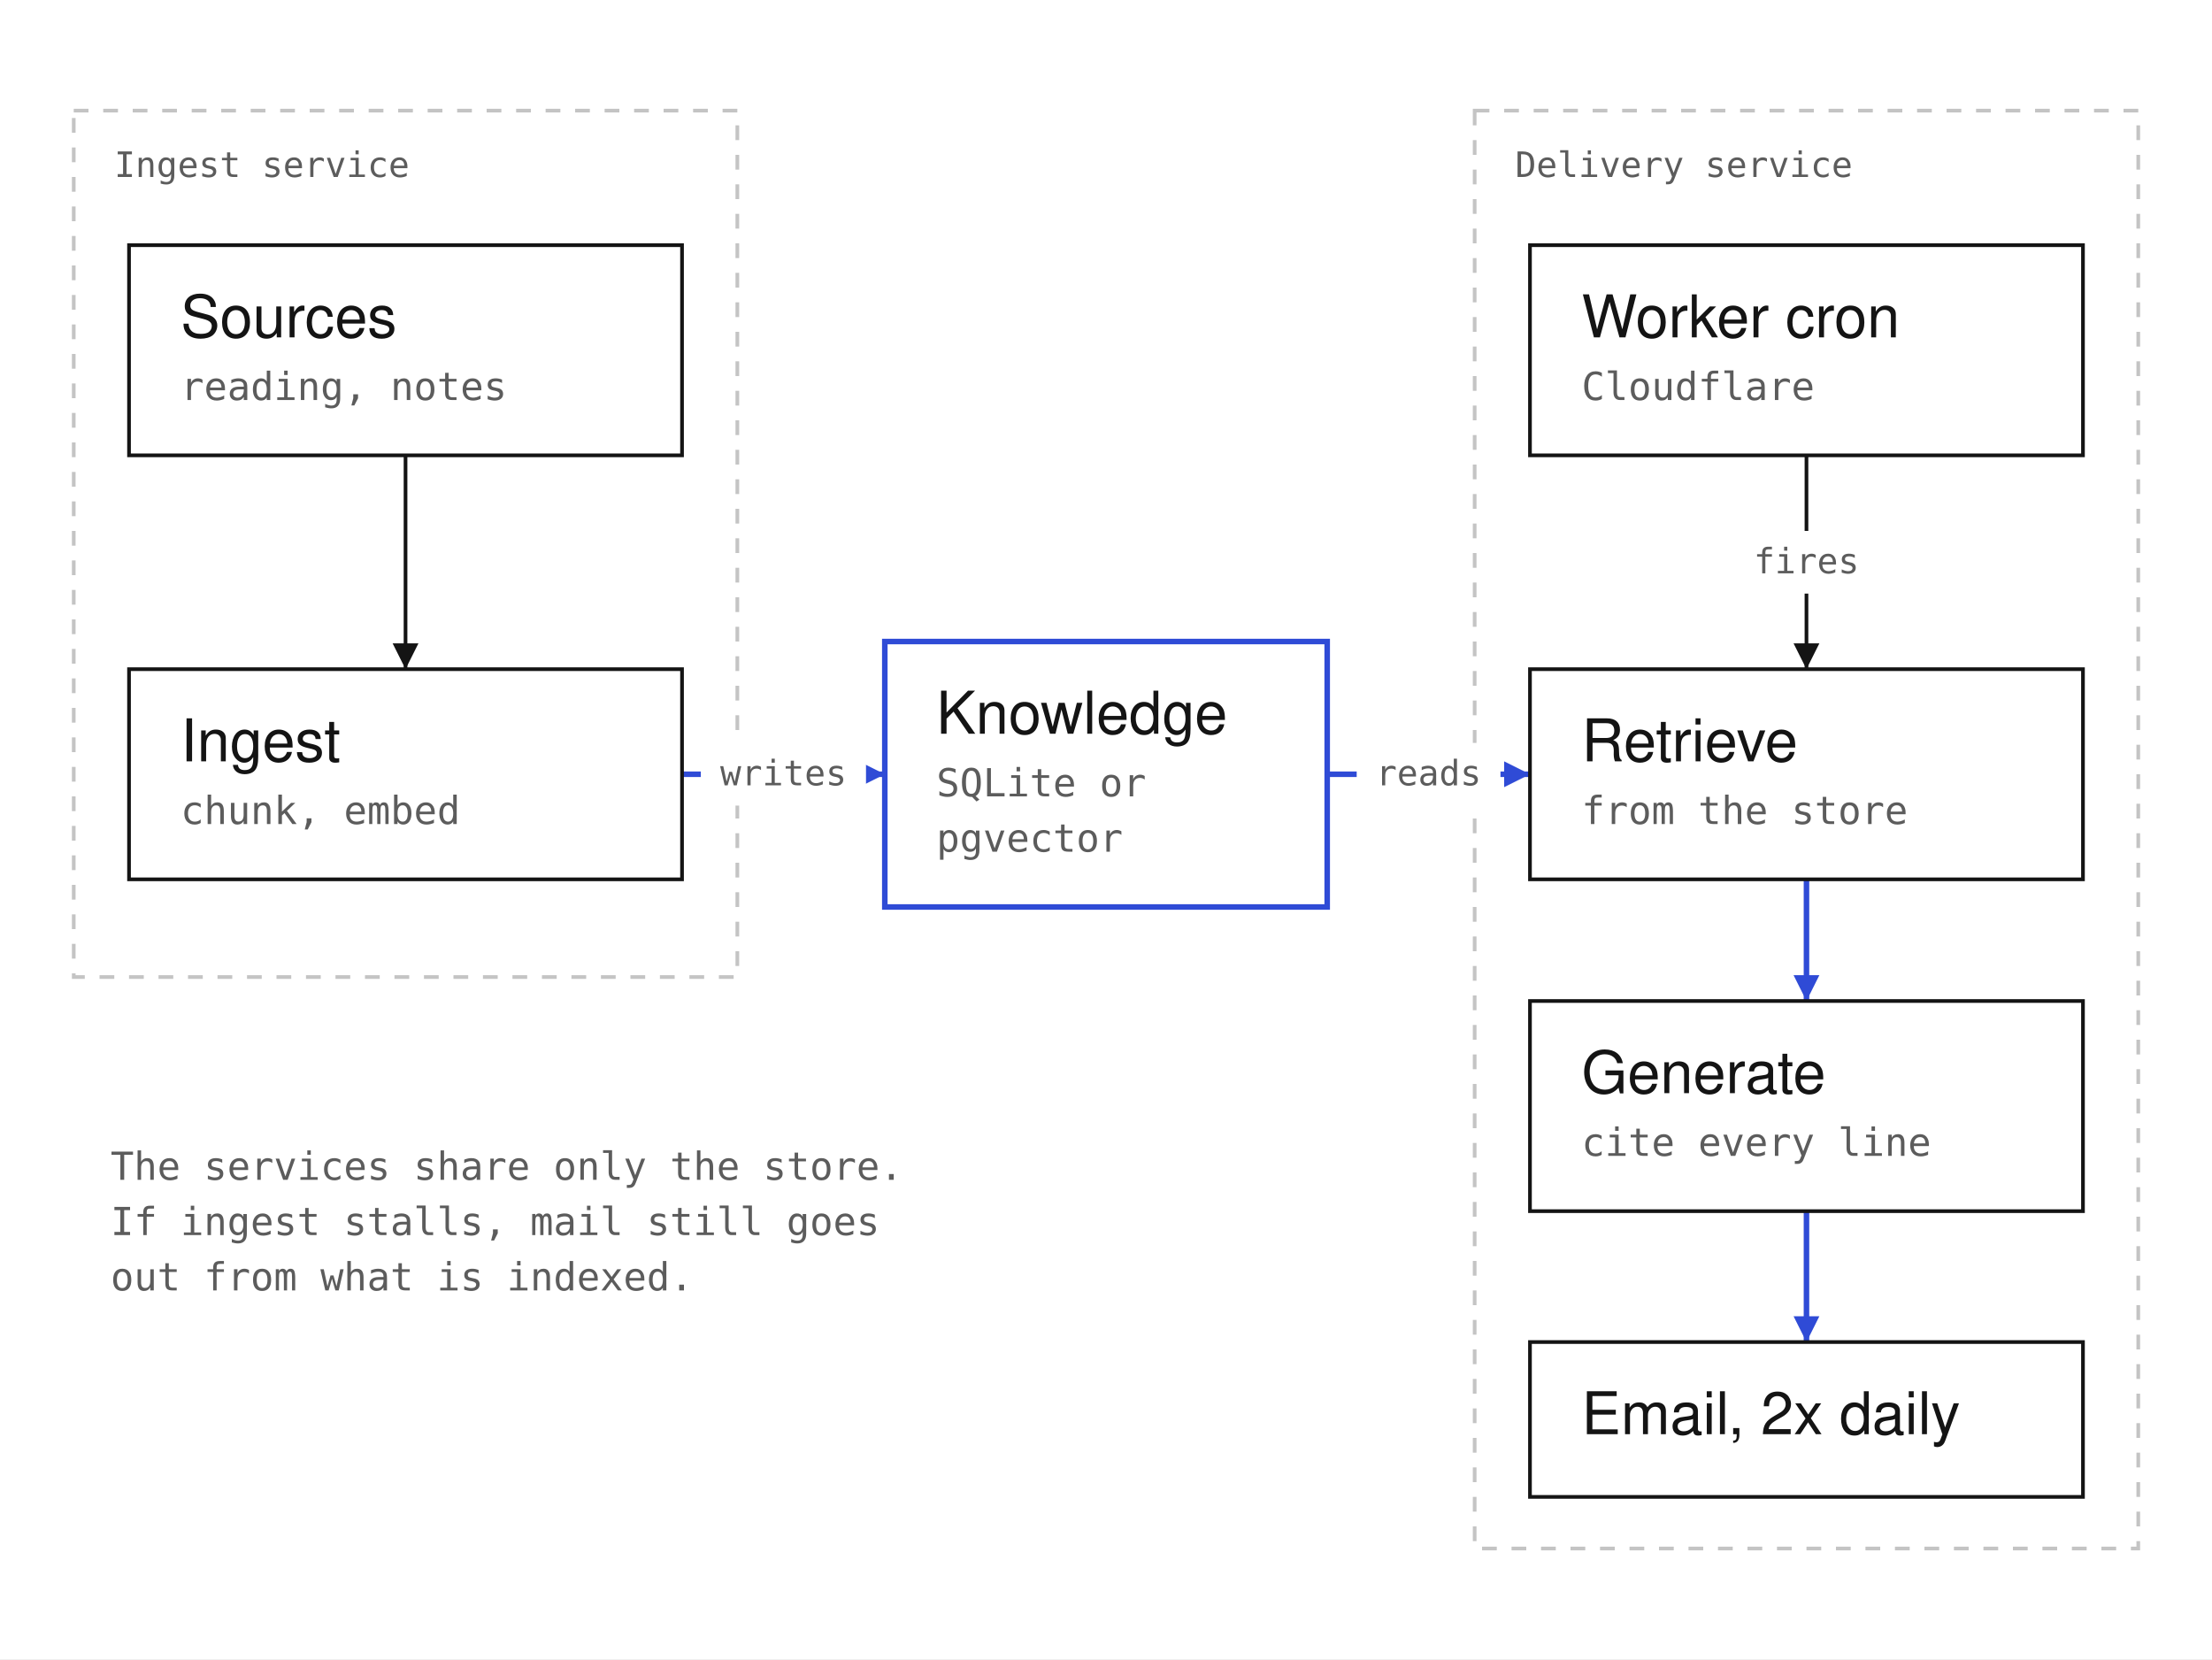
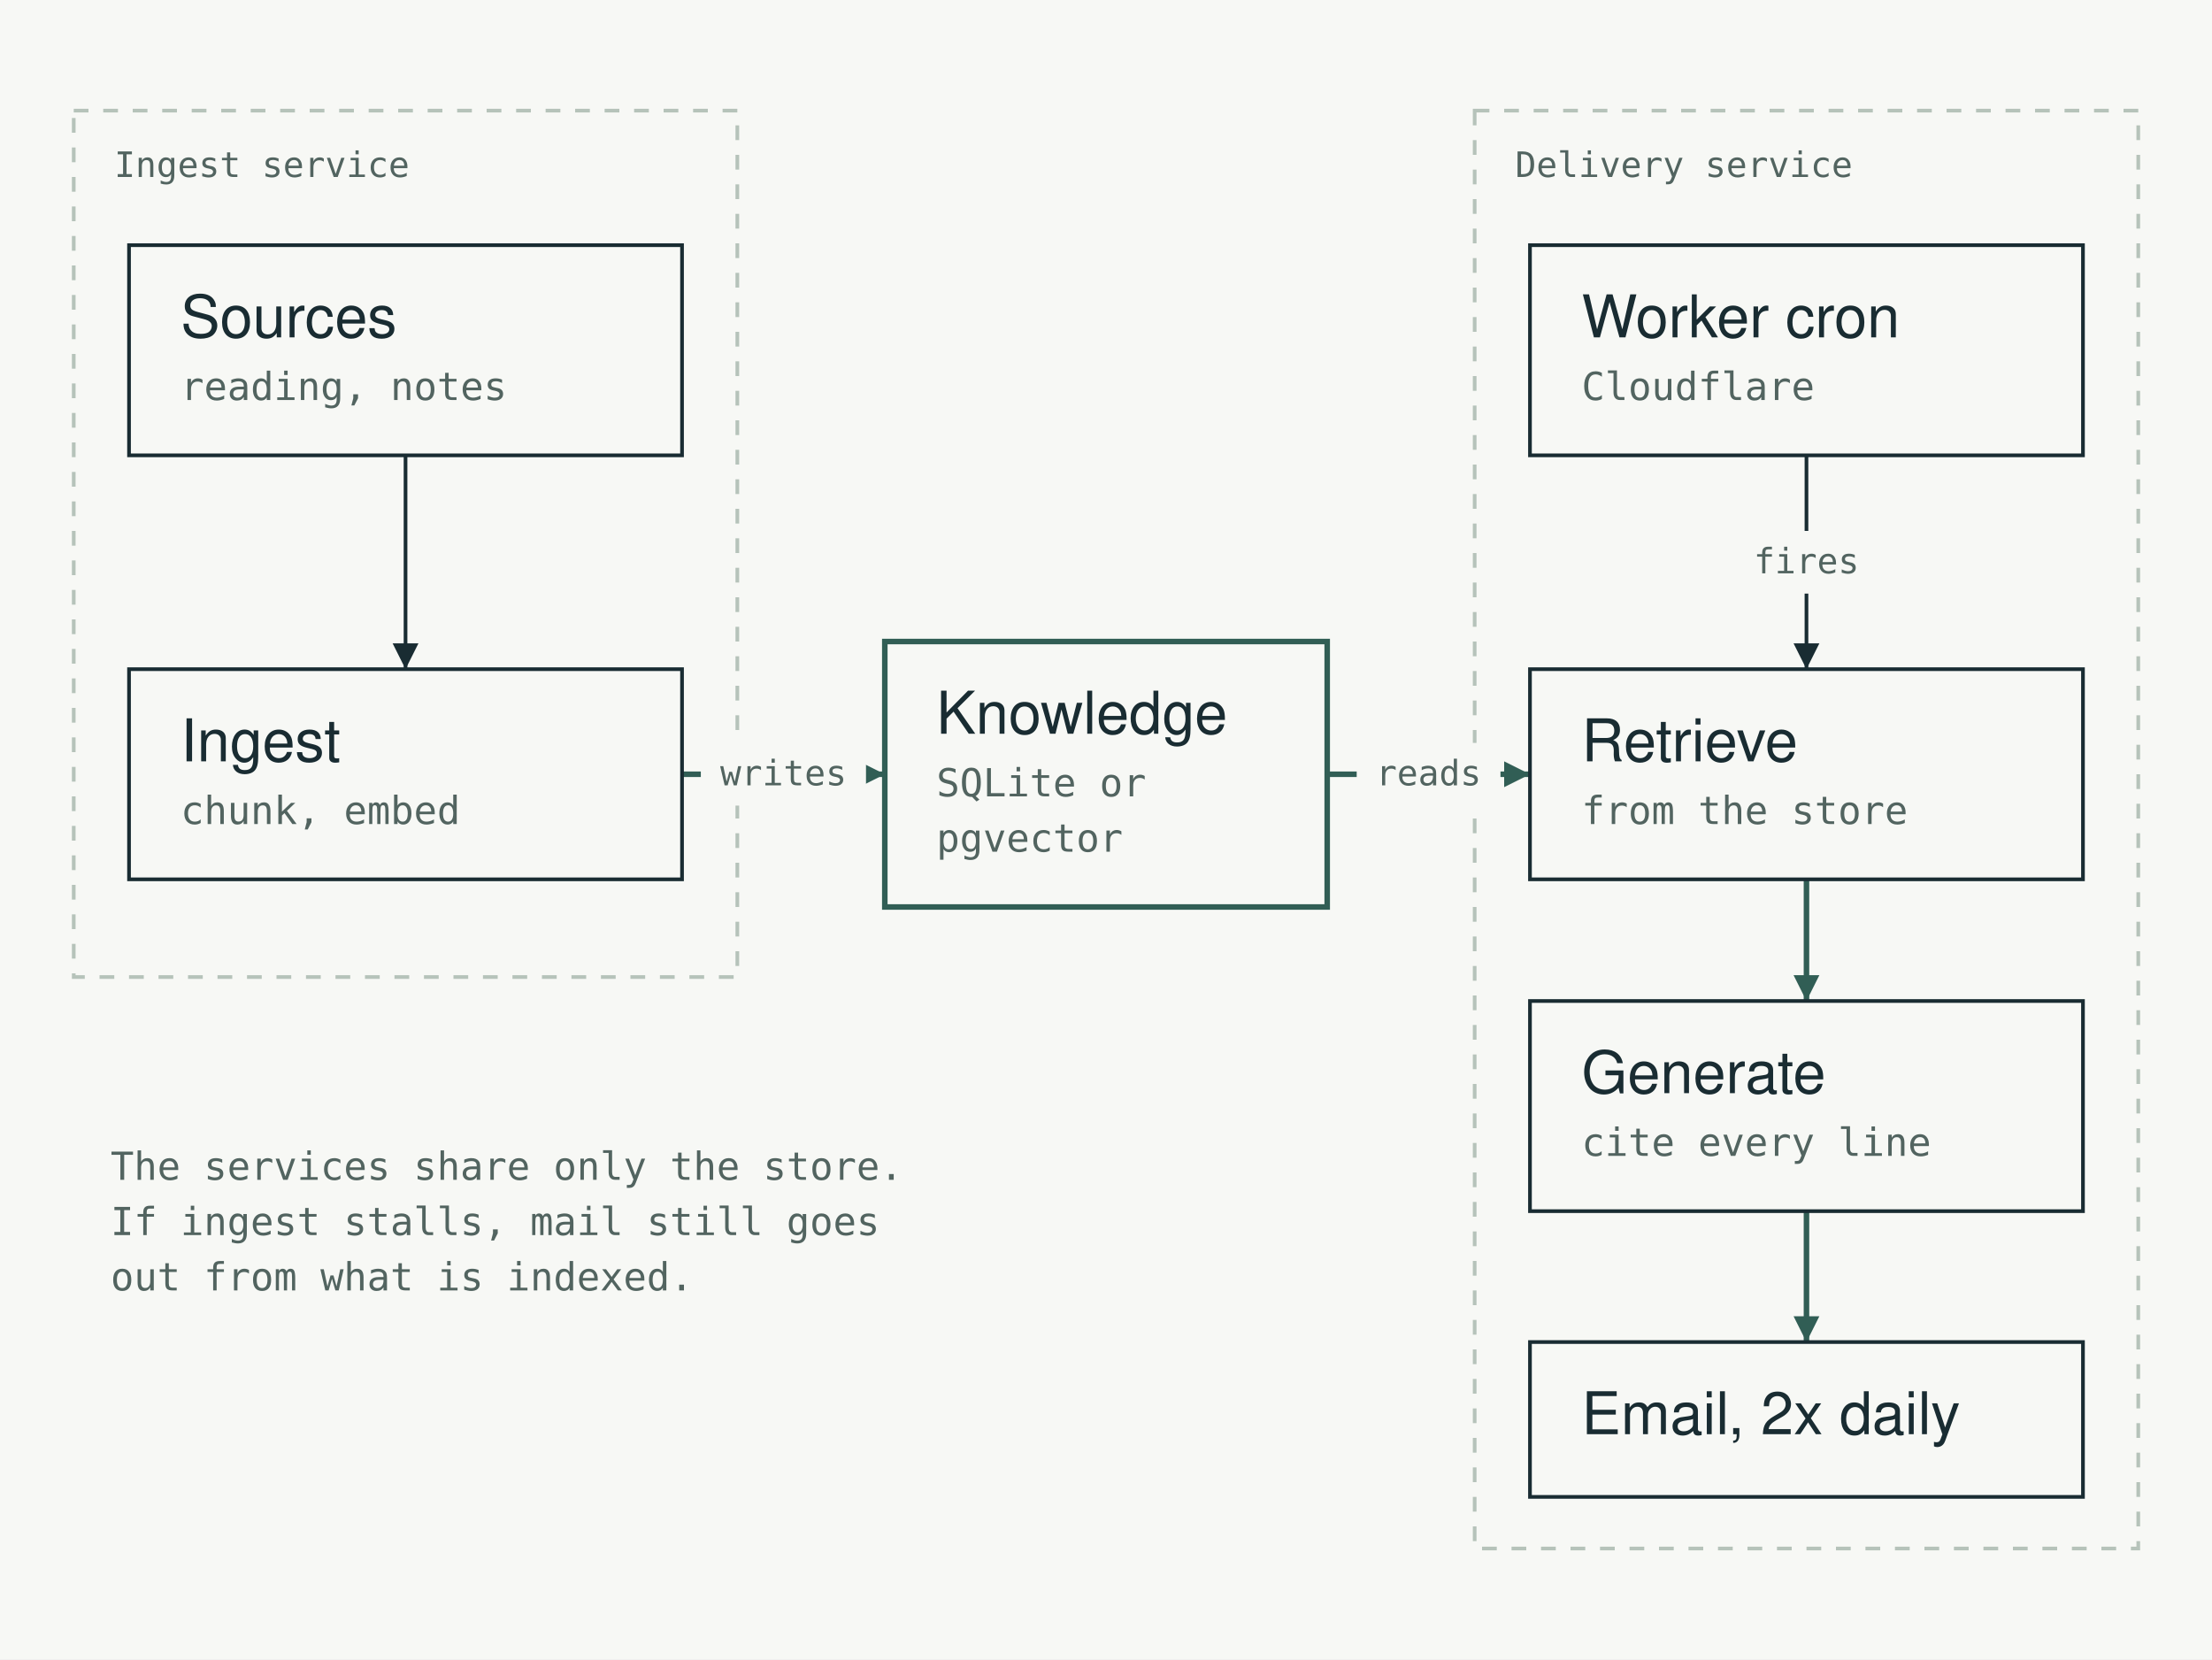
<svg xmlns="http://www.w3.org/2000/svg" viewBox="0 0 1200 900" role="img" aria-labelledby="personal-ai-digest-title personal-ai-digest-desc">
-   <rect width="1200" height="900" fill="#ffffff" />
-   <rect x="40" y="60" width="360" height="470" fill="none" stroke="#c4c4c4" stroke-width="2" stroke-dasharray="8 8" />
-   <text x="62" y="96" fill="#5c5c5c" font-family="ui-monospace, Menlo, Consolas, monospace" font-size="19">Ingest service</text>
-   <rect x="800" y="60" width="360" height="780" fill="none" stroke="#c4c4c4" stroke-width="2" stroke-dasharray="8 8" />
-   <text x="822" y="96" fill="#5c5c5c" font-family="ui-monospace, Menlo, Consolas, monospace" font-size="19">Delivery service</text>
-   <path d="M 220 247 L 220 363" fill="none" stroke="#141414" stroke-width="2" />
-   <path d="M 220 363 L 213 349 L 227 349 Z" fill="#141414" />
-   <path d="M 370 420 L 480 420" fill="none" stroke="#2f4bd6" stroke-width="3" />
-   <path d="M 480 420 L 466 427 L 466 413 Z" fill="#2f4bd6" />
-   <rect x="380.2" y="403" width="89.6" height="34" fill="#ffffff" />
-   <text x="425" y="426" text-anchor="middle" fill="#5c5c5c" font-family="ui-monospace, Menlo, Consolas, monospace" font-size="19">writes</text>
-   <path d="M 720 420 L 830 420" fill="none" stroke="#2f4bd6" stroke-width="3" />
-   <path d="M 830 420 L 816 427 L 816 413 Z" fill="#2f4bd6" />
-   <rect x="736" y="403" width="78" height="34" fill="#ffffff" />
-   <text x="775" y="426" text-anchor="middle" fill="#5c5c5c" font-family="ui-monospace, Menlo, Consolas, monospace" font-size="19">reads</text>
-   <path d="M 980 247 L 980 363" fill="none" stroke="#141414" stroke-width="2" />
-   <path d="M 980 363 L 973 349 L 987 349 Z" fill="#141414" />
-   <rect x="941" y="288" width="78" height="34" fill="#ffffff" />
-   <text x="980" y="311" text-anchor="middle" fill="#5c5c5c" font-family="ui-monospace, Menlo, Consolas, monospace" font-size="19">fires</text>
-   <path d="M 980 477 L 980 543" fill="none" stroke="#2f4bd6" stroke-width="3" />
-   <path d="M 980 543 L 973 529 L 987 529 Z" fill="#2f4bd6" />
-   <path d="M 980 657 L 980 728" fill="none" stroke="#2f4bd6" stroke-width="3" />
-   <path d="M 980 728 L 973 714 L 987 714 Z" fill="#2f4bd6" />
-   <rect x="70" y="133" width="300" height="114" fill="#ffffff" stroke="#141414" stroke-width="2" />
-   <text x="98" y="183" fill="#141414" font-family="'Helvetica Neue', Helvetica, Arial, sans-serif" font-size="32" font-weight="500">Sources</text>
-   <text x="98" y="217" fill="#5c5c5c" font-family="ui-monospace, Menlo, Consolas, monospace" font-size="21">reading, notes</text>
-   <rect x="70" y="363" width="300" height="114" fill="#ffffff" stroke="#141414" stroke-width="2" />
-   <text x="98" y="413" fill="#141414" font-family="'Helvetica Neue', Helvetica, Arial, sans-serif" font-size="32" font-weight="500">Ingest</text>
-   <text x="98" y="447" fill="#5c5c5c" font-family="ui-monospace, Menlo, Consolas, monospace" font-size="21">chunk, embed</text>
-   <rect x="480" y="348" width="240" height="144" fill="#ffffff" stroke="#2f4bd6" stroke-width="3" />
-   <text x="508" y="398" fill="#141414" font-family="'Helvetica Neue', Helvetica, Arial, sans-serif" font-size="32" font-weight="500">Knowledge</text>
-   <text x="508" y="432" fill="#5c5c5c" font-family="ui-monospace, Menlo, Consolas, monospace" font-size="21">SQLite or</text>
-   <text x="508" y="462" fill="#5c5c5c" font-family="ui-monospace, Menlo, Consolas, monospace" font-size="21">pgvector</text>
-   <rect x="830" y="133" width="300" height="114" fill="#ffffff" stroke="#141414" stroke-width="2" />
-   <text x="858" y="183" fill="#141414" font-family="'Helvetica Neue', Helvetica, Arial, sans-serif" font-size="32" font-weight="500">Worker cron</text>
-   <text x="858" y="217" fill="#5c5c5c" font-family="ui-monospace, Menlo, Consolas, monospace" font-size="21">Cloudflare</text>
-   <rect x="830" y="363" width="300" height="114" fill="#ffffff" stroke="#141414" stroke-width="2" />
-   <text x="858" y="413" fill="#141414" font-family="'Helvetica Neue', Helvetica, Arial, sans-serif" font-size="32" font-weight="500">Retrieve</text>
-   <text x="858" y="447" fill="#5c5c5c" font-family="ui-monospace, Menlo, Consolas, monospace" font-size="21">from the store</text>
-   <rect x="830" y="543" width="300" height="114" fill="#ffffff" stroke="#141414" stroke-width="2" />
-   <text x="858" y="593" fill="#141414" font-family="'Helvetica Neue', Helvetica, Arial, sans-serif" font-size="32" font-weight="500">Generate</text>
-   <text x="858" y="627" fill="#5c5c5c" font-family="ui-monospace, Menlo, Consolas, monospace" font-size="21">cite every line</text>
-   <rect x="830" y="728" width="300" height="84" fill="#ffffff" stroke="#141414" stroke-width="2" />
-   <text x="858" y="778" fill="#141414" font-family="'Helvetica Neue', Helvetica, Arial, sans-serif" font-size="32" font-weight="500">Email, 2x daily</text>
-   <text x="60" y="640" fill="#5c5c5c" font-family="ui-monospace, Menlo, Consolas, monospace" font-size="21">The services share only the store.</text>
-   <text x="60" y="670" fill="#5c5c5c" font-family="ui-monospace, Menlo, Consolas, monospace" font-size="21">If ingest stalls, mail still goes</text>
-   <text x="60" y="700" fill="#5c5c5c" font-family="ui-monospace, Menlo, Consolas, monospace" font-size="21">out from what is indexed.</text>
+   <rect width="1200" height="900" fill="#f7f8f5" />
+   <rect x="40" y="60" width="360" height="470" fill="none" stroke="#b6c3ba" stroke-width="2" stroke-dasharray="8 8" />
+   <text x="62" y="96" fill="#526460" font-family="ui-monospace, Menlo, Consolas, monospace" font-size="19">Ingest service</text>
+   <rect x="800" y="60" width="360" height="780" fill="none" stroke="#b6c3ba" stroke-width="2" stroke-dasharray="8 8" />
+   <text x="822" y="96" fill="#526460" font-family="ui-monospace, Menlo, Consolas, monospace" font-size="19">Delivery service</text>
+   <path d="M 220 247 L 220 363" fill="none" stroke="#192c32" stroke-width="2" />
+   <path d="M 220 363 L 213 349 L 227 349 Z" fill="#192c32" />
+   <path d="M 370 420 L 480 420" fill="none" stroke="#315e55" stroke-width="3" />
+   <path d="M 480 420 L 466 427 L 466 413 Z" fill="#315e55" />
+   <rect x="380.2" y="403" width="89.6" height="34" fill="#f7f8f5" />
+   <text x="425" y="426" text-anchor="middle" fill="#526460" font-family="ui-monospace, Menlo, Consolas, monospace" font-size="19">writes</text>
+   <path d="M 720 420 L 830 420" fill="none" stroke="#315e55" stroke-width="3" />
+   <path d="M 830 420 L 816 427 L 816 413 Z" fill="#315e55" />
+   <rect x="736" y="403" width="78" height="34" fill="#f7f8f5" />
+   <text x="775" y="426" text-anchor="middle" fill="#526460" font-family="ui-monospace, Menlo, Consolas, monospace" font-size="19">reads</text>
+   <path d="M 980 247 L 980 363" fill="none" stroke="#192c32" stroke-width="2" />
+   <path d="M 980 363 L 973 349 L 987 349 Z" fill="#192c32" />
+   <rect x="941" y="288" width="78" height="34" fill="#f7f8f5" />
+   <text x="980" y="311" text-anchor="middle" fill="#526460" font-family="ui-monospace, Menlo, Consolas, monospace" font-size="19">fires</text>
+   <path d="M 980 477 L 980 543" fill="none" stroke="#315e55" stroke-width="3" />
+   <path d="M 980 543 L 973 529 L 987 529 Z" fill="#315e55" />
+   <path d="M 980 657 L 980 728" fill="none" stroke="#315e55" stroke-width="3" />
+   <path d="M 980 728 L 973 714 L 987 714 Z" fill="#315e55" />
+   <rect x="70" y="133" width="300" height="114" fill="#f7f8f5" stroke="#192c32" stroke-width="2" />
+   <text x="98" y="183" fill="#192c32" font-family="'Helvetica Neue', Helvetica, Arial, sans-serif" font-size="32" font-weight="500">Sources</text>
+   <text x="98" y="217" fill="#526460" font-family="ui-monospace, Menlo, Consolas, monospace" font-size="21">reading, notes</text>
+   <rect x="70" y="363" width="300" height="114" fill="#f7f8f5" stroke="#192c32" stroke-width="2" />
+   <text x="98" y="413" fill="#192c32" font-family="'Helvetica Neue', Helvetica, Arial, sans-serif" font-size="32" font-weight="500">Ingest</text>
+   <text x="98" y="447" fill="#526460" font-family="ui-monospace, Menlo, Consolas, monospace" font-size="21">chunk, embed</text>
+   <rect x="480" y="348" width="240" height="144" fill="#f7f8f5" stroke="#315e55" stroke-width="3" />
+   <text x="508" y="398" fill="#192c32" font-family="'Helvetica Neue', Helvetica, Arial, sans-serif" font-size="32" font-weight="500">Knowledge</text>
+   <text x="508" y="432" fill="#526460" font-family="ui-monospace, Menlo, Consolas, monospace" font-size="21">SQLite or</text>
+   <text x="508" y="462" fill="#526460" font-family="ui-monospace, Menlo, Consolas, monospace" font-size="21">pgvector</text>
+   <rect x="830" y="133" width="300" height="114" fill="#f7f8f5" stroke="#192c32" stroke-width="2" />
+   <text x="858" y="183" fill="#192c32" font-family="'Helvetica Neue', Helvetica, Arial, sans-serif" font-size="32" font-weight="500">Worker cron</text>
+   <text x="858" y="217" fill="#526460" font-family="ui-monospace, Menlo, Consolas, monospace" font-size="21">Cloudflare</text>
+   <rect x="830" y="363" width="300" height="114" fill="#f7f8f5" stroke="#192c32" stroke-width="2" />
+   <text x="858" y="413" fill="#192c32" font-family="'Helvetica Neue', Helvetica, Arial, sans-serif" font-size="32" font-weight="500">Retrieve</text>
+   <text x="858" y="447" fill="#526460" font-family="ui-monospace, Menlo, Consolas, monospace" font-size="21">from the store</text>
+   <rect x="830" y="543" width="300" height="114" fill="#f7f8f5" stroke="#192c32" stroke-width="2" />
+   <text x="858" y="593" fill="#192c32" font-family="'Helvetica Neue', Helvetica, Arial, sans-serif" font-size="32" font-weight="500">Generate</text>
+   <text x="858" y="627" fill="#526460" font-family="ui-monospace, Menlo, Consolas, monospace" font-size="21">cite every line</text>
+   <rect x="830" y="728" width="300" height="84" fill="#f7f8f5" stroke="#192c32" stroke-width="2" />
+   <text x="858" y="778" fill="#192c32" font-family="'Helvetica Neue', Helvetica, Arial, sans-serif" font-size="32" font-weight="500">Email, 2x daily</text>
+   <text x="60" y="640" fill="#526460" font-family="ui-monospace, Menlo, Consolas, monospace" font-size="21">The services share only the store.</text>
+   <text x="60" y="670" fill="#526460" font-family="ui-monospace, Menlo, Consolas, monospace" font-size="21">If ingest stalls, mail still goes</text>
+   <text x="60" y="700" fill="#526460" font-family="ui-monospace, Menlo, Consolas, monospace" font-size="21">out from what is indexed.</text>
</svg>
